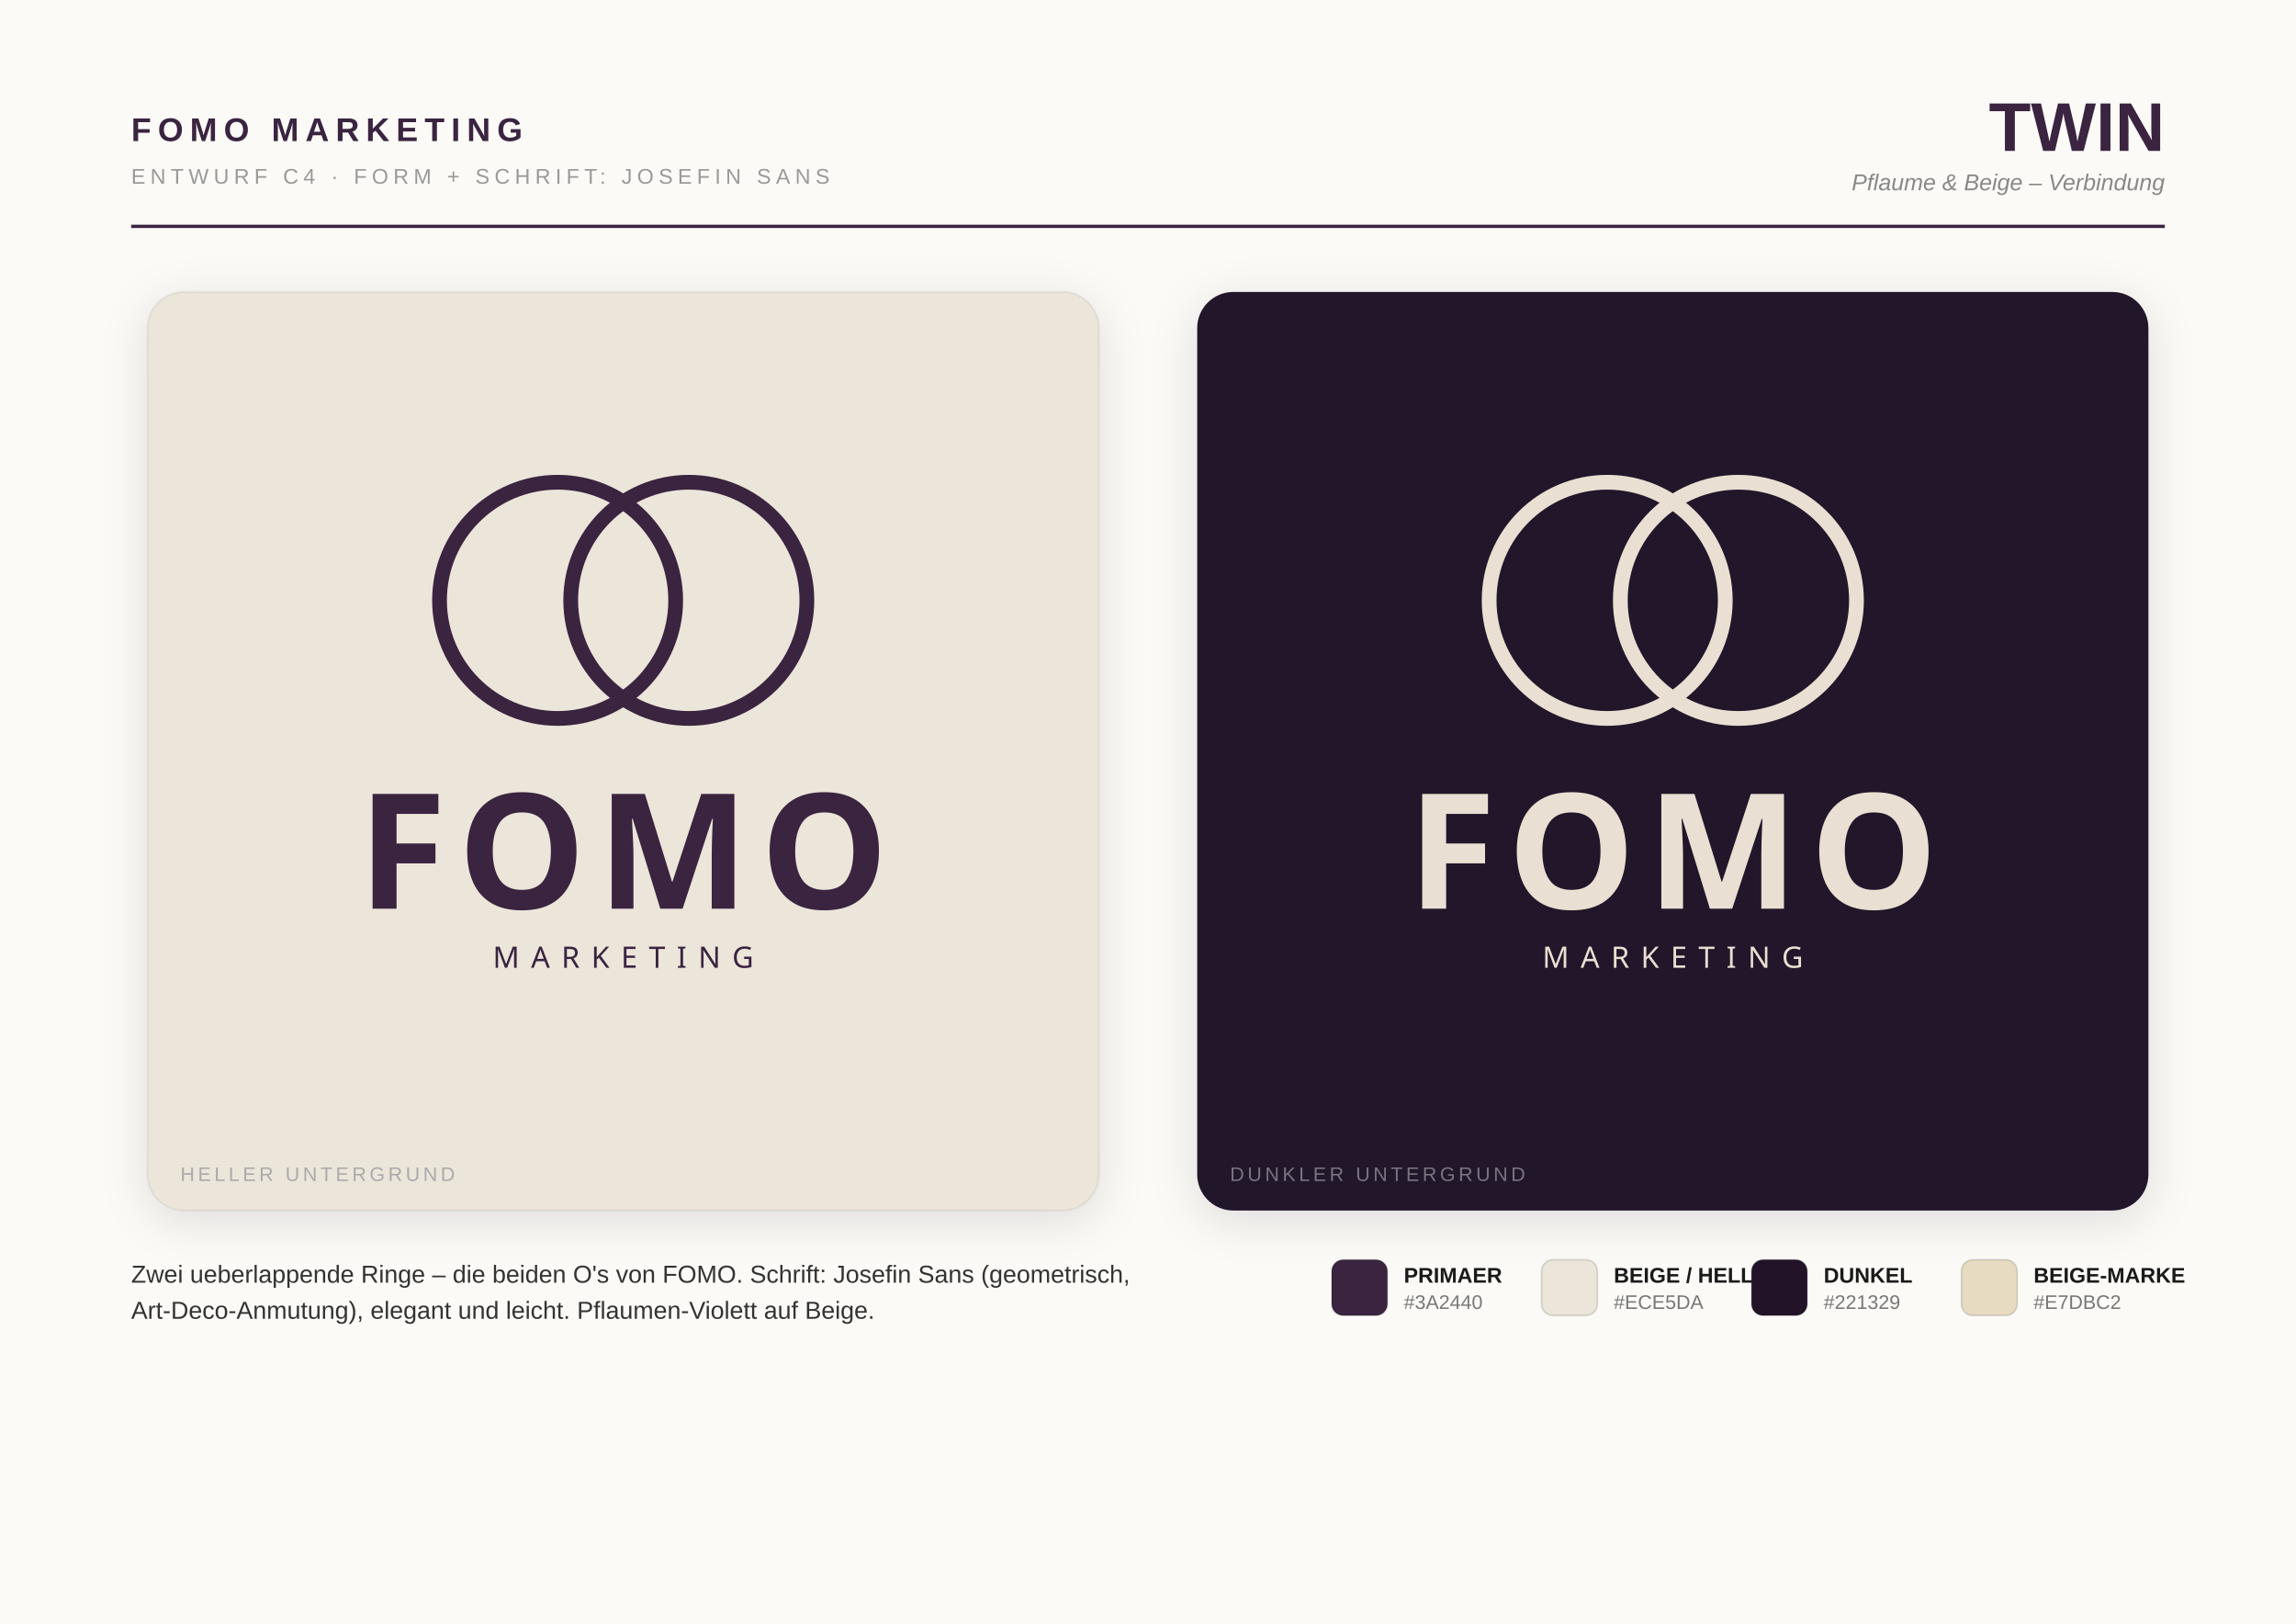
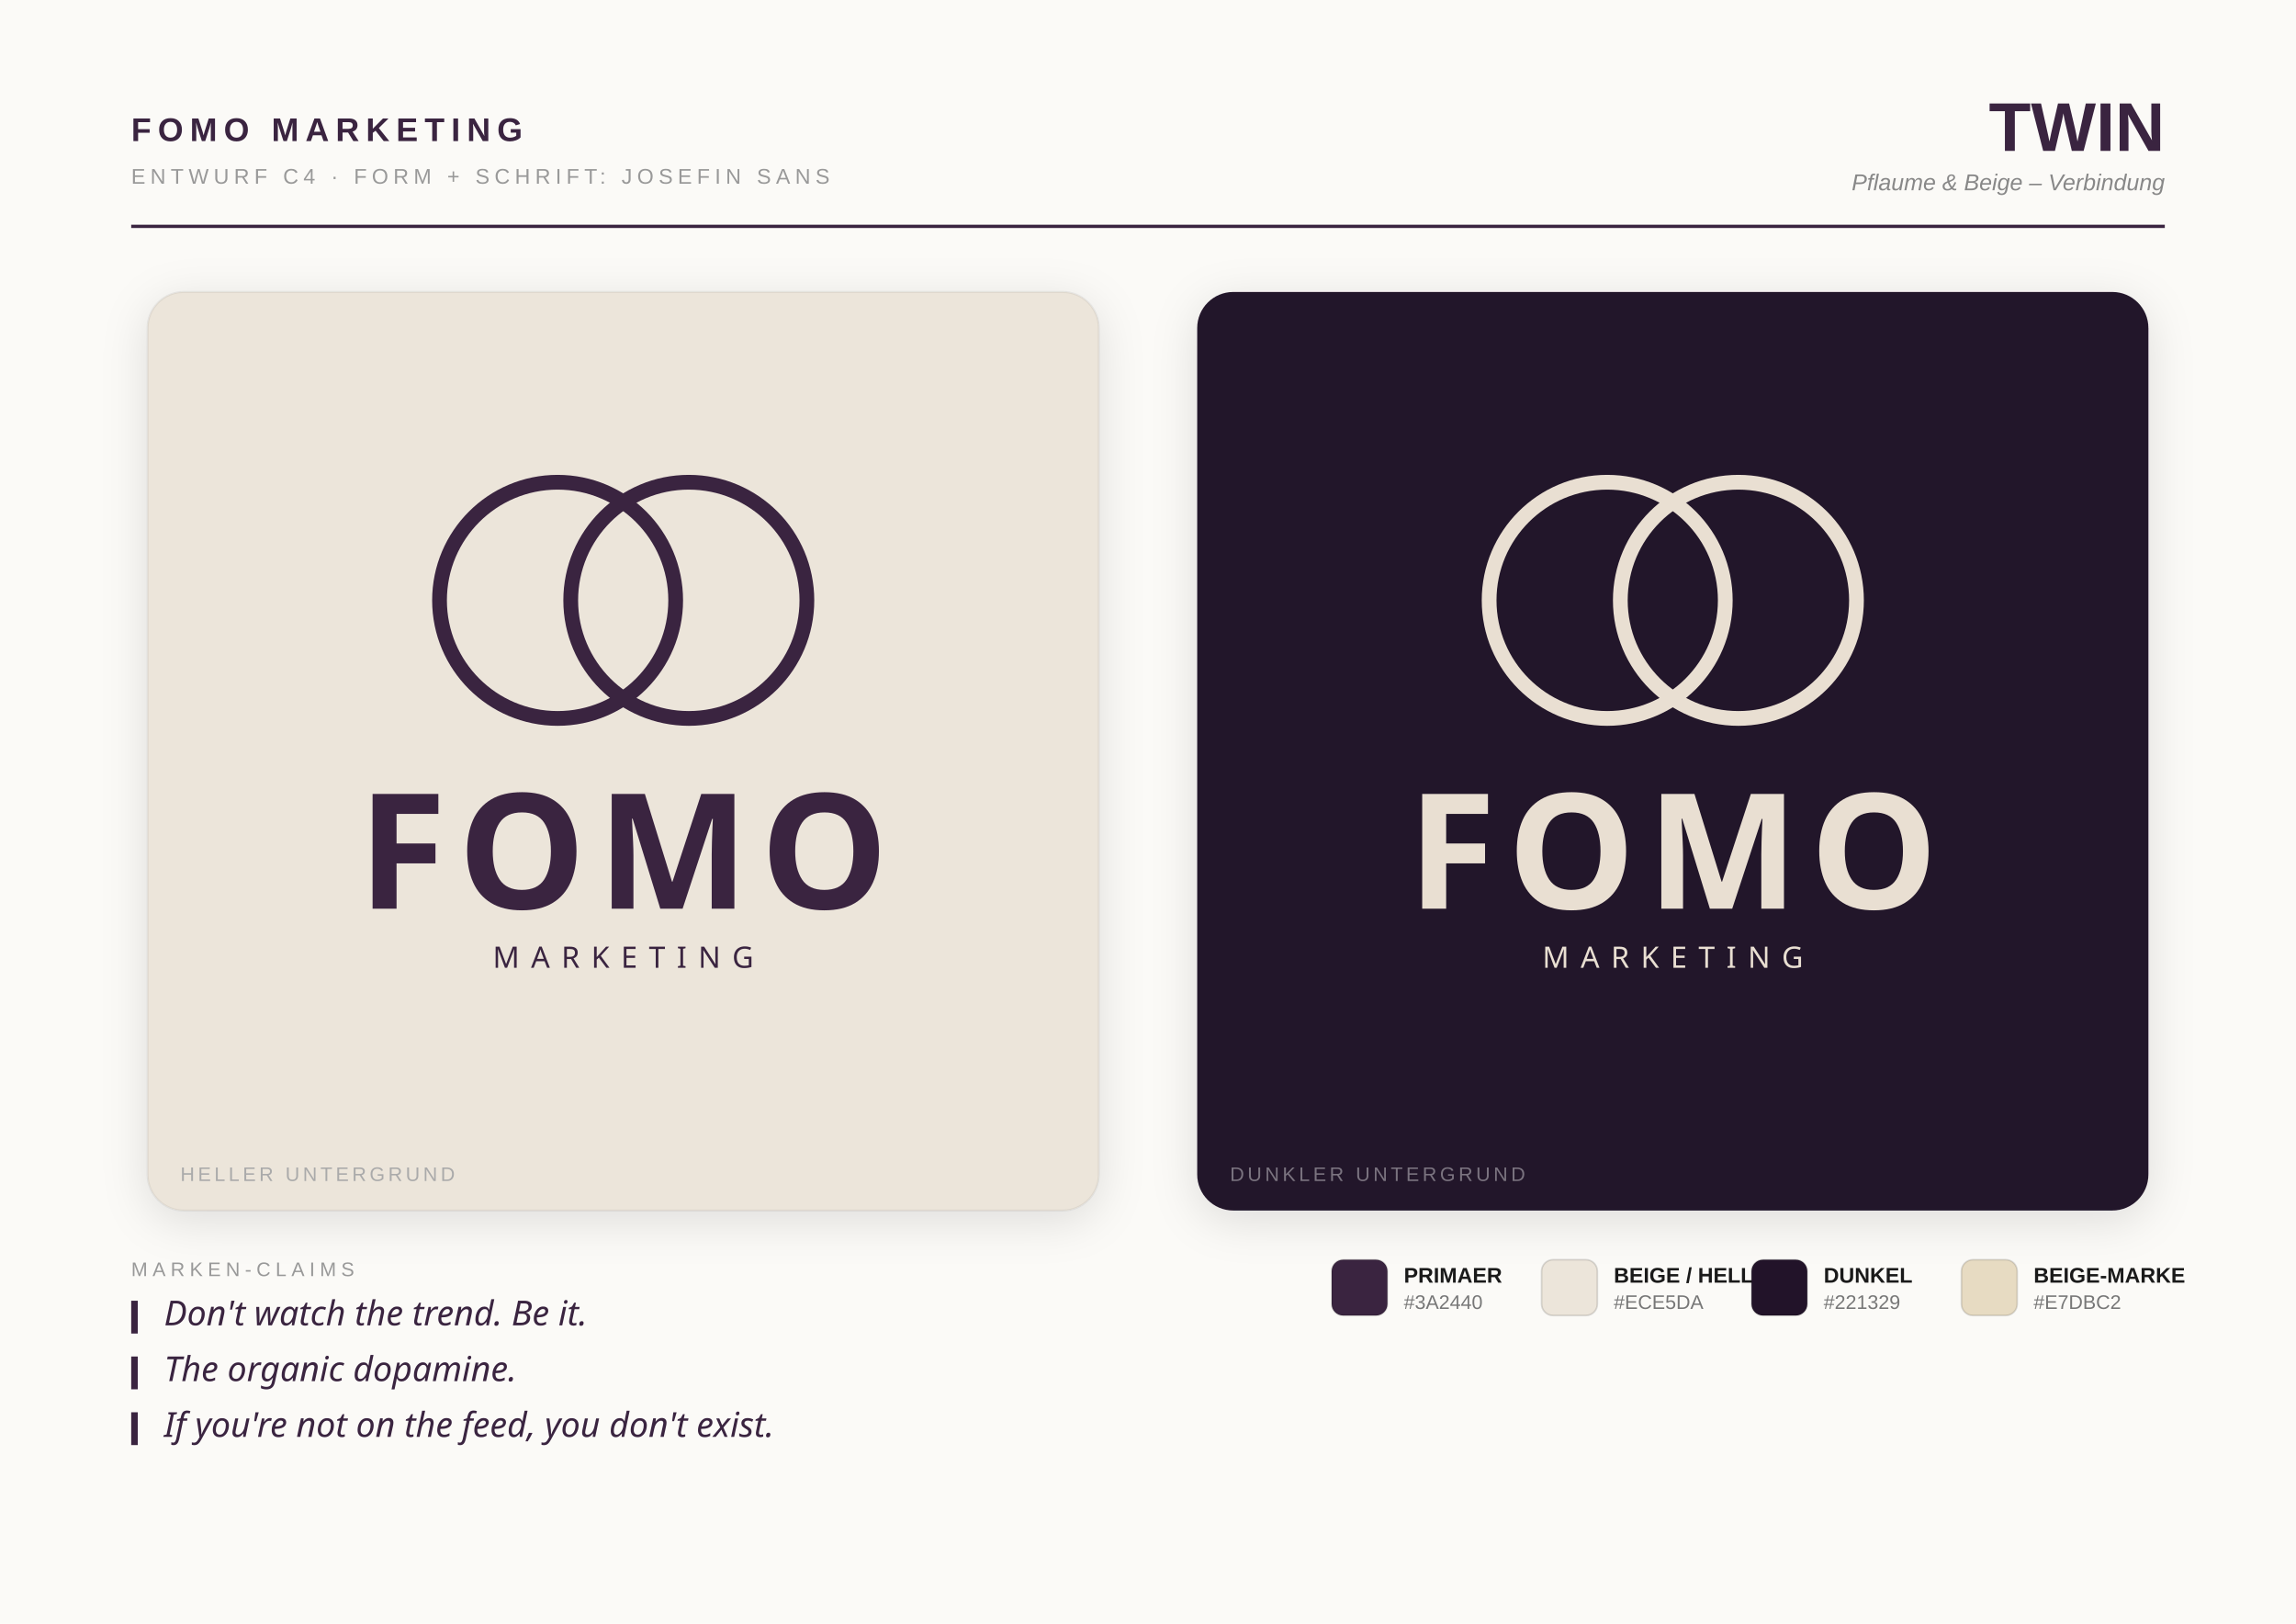
<svg xmlns="http://www.w3.org/2000/svg" width="1400" height="990" viewBox="0 0 1400 990">
  <defs>
    <filter id="soft" x="-20%" y="-20%" width="140%" height="140%">
      <feDropShadow dx="0" dy="6" stdDeviation="14" flood-color="#000" flood-opacity="0.12" />
    </filter>
  </defs>
  <rect width="1400" height="990" fill="#FBFAF7" />
  <text x="80" y="86" font-family="Liberation Sans, Arial, DejaVu Sans, sans-serif" font-size="20" font-weight="800" letter-spacing="4" fill="#3A2440">FOMO MARKETING</text>
  <text x="80" y="112" font-family="Liberation Sans, Arial, DejaVu Sans, sans-serif" font-size="13" letter-spacing="3" fill="#999">ENTWURF C4 · FORM + SCHRIFT: JOSEFIN SANS</text>
  <text x="1320" y="92" font-family="Liberation Sans, Arial, DejaVu Sans, sans-serif" font-size="42" font-weight="800" text-anchor="end" fill="#3A2440">TWIN</text>
  <text x="1320" y="116" font-family="Liberation Sans, Arial, DejaVu Sans, sans-serif" font-size="14" font-style="italic" text-anchor="end" fill="#888">Pflaume &amp; Beige – Verbindung</text>
  <line x1="80" y1="138" x2="1320" y2="138" stroke="#3A2440" stroke-width="2" />
  <rect x="90" y="178" width="580" height="560" rx="22" fill="#ECE5DA" stroke="#0000000f" stroke-width="1.2" filter="url(#soft)" />
  <rect x="730" y="178" width="580" height="560" rx="22" fill="#221329" filter="url(#soft)" />
  <g transform="translate(380.0 366.0) scale(1.0) translate(-380.0 -458.0)">
    <circle cx="340.0" cy="458.0" r="72.0" fill="none" stroke="#3A2440" stroke-width="9.0" />
    <circle cx="420.0" cy="458.0" r="72.0" fill="none" stroke="#3A2440" stroke-width="9.0" />
  </g>
  <text x="380.0" y="554.0" font-family="Josefin Sans" font-weight="600" font-size="98.0" letter-spacing="7.00" text-anchor="middle" fill="#3A2440">FOMO</text>
  <text x="380.0" y="590.0" font-family="Poppins Medium" font-size="18.0" letter-spacing="7.00" text-anchor="middle" fill="#3A2440">MARKETING</text>
  <g transform="translate(1020.0 366.0) scale(1.0) translate(-1020.0 -458.0)">
    <circle cx="980.0" cy="458.0" r="72.0" fill="none" stroke="#E9DFD2" stroke-width="9.0" />
    <circle cx="1060.0" cy="458.0" r="72.0" fill="none" stroke="#E9DFD2" stroke-width="9.0" />
  </g>
  <text x="1020.0" y="554.0" font-family="Josefin Sans" font-weight="600" font-size="98.0" letter-spacing="7.00" text-anchor="middle" fill="#E9DFD2">FOMO</text>
  <text x="1020.0" y="590.0" font-family="Poppins Medium" font-size="18.0" letter-spacing="7.00" text-anchor="middle" fill="#E9DFD2">MARKETING</text>
  <text x="110" y="720" font-family="Liberation Sans, Arial, DejaVu Sans, sans-serif" font-size="12" letter-spacing="2" fill="#aaa">HELLER UNTERGRUND</text>
  <text x="750" y="720" font-family="Liberation Sans, Arial, DejaVu Sans, sans-serif" font-size="12" letter-spacing="2" fill="#ffffff66">DUNKLER UNTERGRUND</text>
-   <text x="80" y="782" font-family="Liberation Sans, Arial, DejaVu Sans, sans-serif" font-size="15" fill="#333">Zwei ueberlappende Ringe – die beiden O's von FOMO. Schrift: Josefin Sans (geometrisch,</text>
-   <text x="80" y="804" font-family="Liberation Sans, Arial, DejaVu Sans, sans-serif" font-size="15" fill="#333">Art-Deco-Anmutung), elegant und leicht. Pflaumen-Violett auf Beige.</text>
+   <text x="80" y="778" font-family="Liberation Sans, Arial, DejaVu Sans, sans-serif" font-size="12" letter-spacing="3" fill="#999">MARKEN-CLAIMS</text>
+   <rect x="80" y="793" width="4" height="20" fill="#3A2440" />
+   <text x="100" y="808" font-family="Lora" font-style="italic" font-size="21" fill="#3A2440">Don't watch the trend. Be it.</text>
+   <rect x="80" y="827" width="4" height="20" fill="#3A2440" />
+   <text x="100" y="842" font-family="Lora" font-style="italic" font-size="21" fill="#3A2440">The organic dopamine.</text>
+   <rect x="80" y="861" width="4" height="20" fill="#3A2440" />
+   <text x="100" y="876" font-family="Lora" font-style="italic" font-size="21" fill="#3A2440">If you're not on the feed, you don't exist.</text>
  <rect x="812" y="768" width="34" height="34" rx="7" fill="#3A2440" stroke="#00000022" stroke-width="1" />
  <text x="856" y="782" font-family="Liberation Sans, Arial, DejaVu Sans, sans-serif" font-size="13" font-weight="700" fill="#1a1a1a">PRIMAER</text>
  <text x="856" y="798" font-family="Liberation Sans, Arial, DejaVu Sans, sans-serif" font-size="12" fill="#777">#3A2440</text>
  <rect x="940" y="768" width="34" height="34" rx="7" fill="#ECE5DA" stroke="#00000022" stroke-width="1" />
  <text x="984" y="782" font-family="Liberation Sans, Arial, DejaVu Sans, sans-serif" font-size="13" font-weight="700" fill="#1a1a1a">BEIGE / HELL</text>
  <text x="984" y="798" font-family="Liberation Sans, Arial, DejaVu Sans, sans-serif" font-size="12" fill="#777">#ECE5DA</text>
  <rect x="1068" y="768" width="34" height="34" rx="7" fill="#221329" stroke="#00000022" stroke-width="1" />
  <text x="1112" y="782" font-family="Liberation Sans, Arial, DejaVu Sans, sans-serif" font-size="13" font-weight="700" fill="#1a1a1a">DUNKEL</text>
  <text x="1112" y="798" font-family="Liberation Sans, Arial, DejaVu Sans, sans-serif" font-size="12" fill="#777">#221329</text>
  <rect x="1196" y="768" width="34" height="34" rx="7" fill="#E7DBC2" stroke="#00000022" stroke-width="1" />
  <text x="1240" y="782" font-family="Liberation Sans, Arial, DejaVu Sans, sans-serif" font-size="13" font-weight="700" fill="#1a1a1a">BEIGE-MARKE</text>
  <text x="1240" y="798" font-family="Liberation Sans, Arial, DejaVu Sans, sans-serif" font-size="12" fill="#777">#E7DBC2</text>
</svg>
